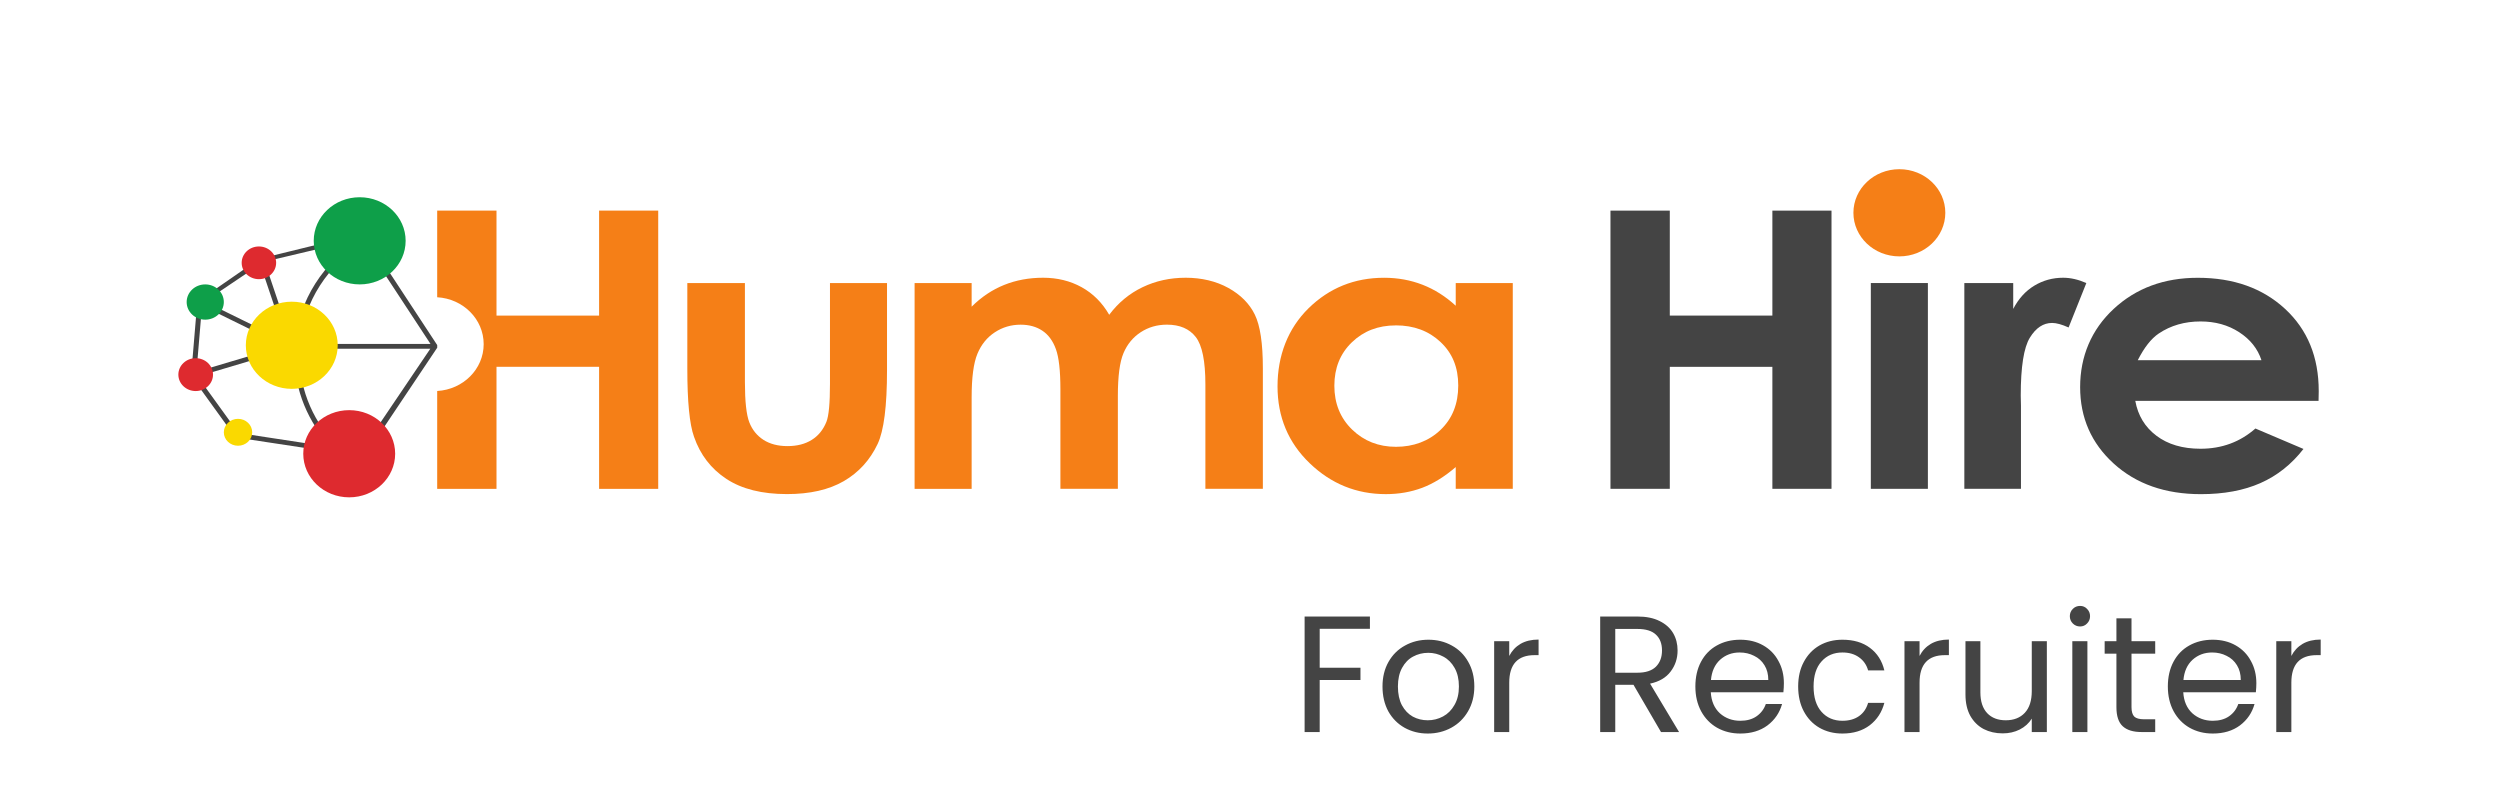
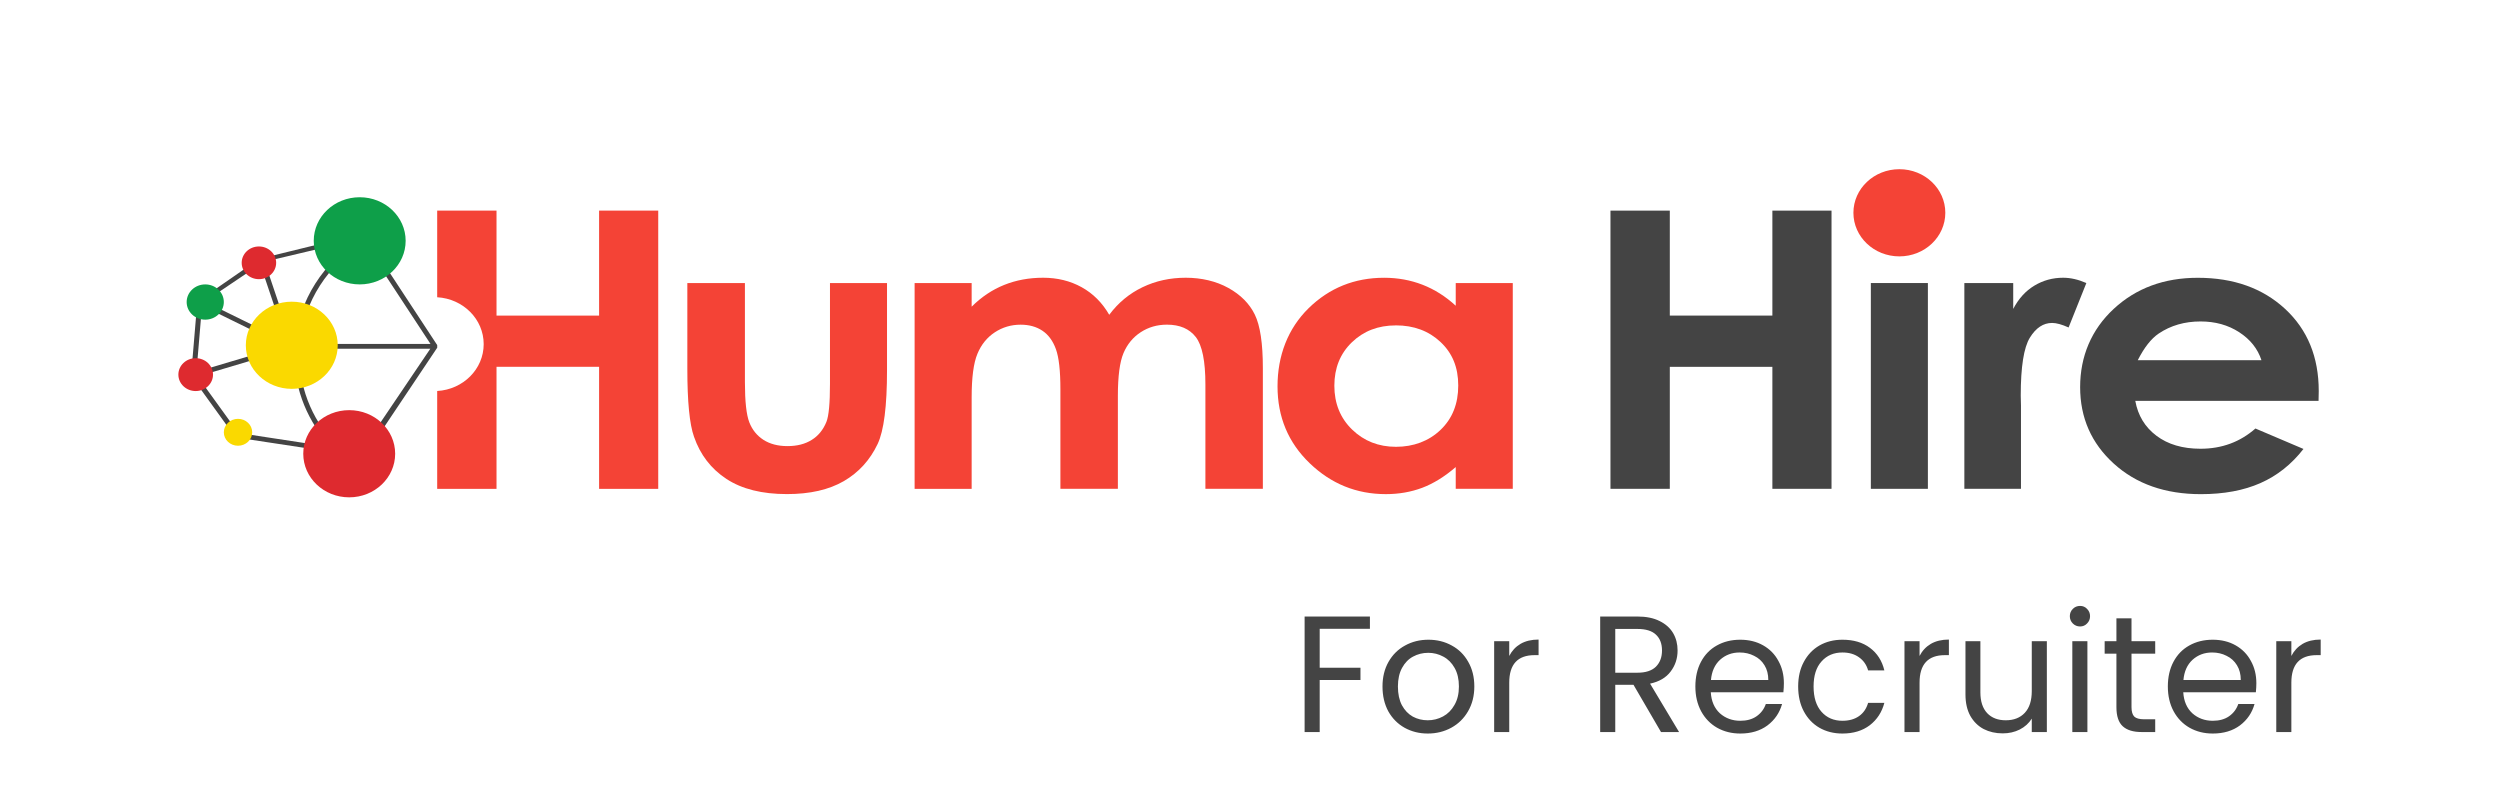
<svg xmlns="http://www.w3.org/2000/svg" width="181" height="58" viewBox="0 0 181 58" fill="none">
-   <path d="M137.514 18.562C139.351 18.562 140.841 17.149 140.841 15.406C140.841 13.663 139.351 12.25 137.514 12.25C135.677 12.25 134.187 13.663 134.187 15.406C134.187 17.149 135.677 18.562 137.514 18.562Z" fill="#F57F17" />
-   <path d="M31.653 24.982L26.661 17.378C26.661 17.347 26.41 16.994 26.41 16.994L26.209 16.916L18.757 18.745L14.285 21.841L13.836 27.188L13.866 27.261L17.046 31.667L26.363 33.08L31.655 25.174V24.984L31.653 24.982ZM26.109 17.296C23.446 18.955 21.616 21.722 21.348 24.902H21.169L19.16 18.946L26.109 17.296ZM18.839 19.125L20.727 24.728L14.825 21.83L18.839 19.127V19.125ZM14.63 22.128L20.282 24.902L20.615 25.044L19.835 25.249L14.224 26.919L14.627 22.128H14.63ZM17.258 31.344L14.308 27.259L21.053 25.249H21.327C21.316 25.401 21.314 25.554 21.314 25.711C21.314 28.261 22.319 30.596 23.977 32.369L17.258 31.344ZM26.123 32.694L24.561 32.455C22.776 30.706 21.677 28.332 21.677 25.711C21.677 25.554 21.681 25.401 21.691 25.249H31.154L26.123 32.696V32.694ZM21.714 24.9C21.982 21.828 23.763 19.156 26.349 17.559L31.168 24.9H21.714Z" fill="#444444" />
+   <path d="M137.514 18.562C139.351 18.562 140.841 17.149 140.841 15.406C140.841 13.663 139.351 12.25 137.514 12.25C135.677 12.25 134.187 13.663 134.187 15.406C134.187 17.149 135.677 18.562 137.514 18.562Z" fill="#F44336" />
+   <path d="M31.652 24.982L26.661 17.378C26.661 17.347 26.41 16.994 26.41 16.994L26.209 16.916L18.757 18.745L14.285 21.841L13.835 27.188L13.866 27.261L17.046 31.667L26.363 33.08L31.655 25.174V24.984L31.652 24.982ZM26.109 17.296C23.446 18.955 21.616 21.722 21.348 24.902H21.169L19.16 18.946L26.109 17.296ZM18.839 19.125L20.727 24.728L14.825 21.83L18.839 19.127V19.125ZM14.629 22.128L20.282 24.902L20.615 25.044L19.835 25.249L14.224 26.919L14.627 22.128H14.629ZM17.258 31.344L14.308 27.259L21.053 25.249H21.327C21.316 25.401 21.313 25.554 21.313 25.711C21.313 28.261 22.319 30.596 23.977 32.369L17.258 31.344V31.344ZM26.123 32.694L24.561 32.455C22.775 30.706 21.677 28.332 21.677 25.711C21.677 25.554 21.681 25.401 21.691 25.249H31.154L26.123 32.696V32.694ZM21.714 24.9C21.982 21.828 23.762 19.156 26.349 17.559L31.168 24.9H21.714Z" fill="#444444" />
  <path d="M25.283 36.007C27.12 36.007 28.61 34.594 28.61 32.851C28.61 31.108 27.12 29.695 25.283 29.695C23.445 29.695 21.956 31.108 21.956 32.851C21.956 34.594 23.445 36.007 25.283 36.007Z" fill="#DE2A2F" />
-   <path d="M18.745 20.212C19.434 20.212 19.993 19.682 19.993 19.028C19.993 18.374 19.434 17.844 18.745 17.844C18.056 17.844 17.497 18.374 17.497 19.028C17.497 19.682 18.056 20.212 18.745 20.212Z" fill="#DE2A2F" />
-   <path d="M26.041 20.591C27.879 20.591 29.368 19.178 29.368 17.435C29.368 15.693 27.879 14.28 26.041 14.28C24.204 14.28 22.714 15.693 22.714 17.435C22.714 19.178 24.204 20.591 26.041 20.591Z" fill="#0E9F49" />
-   <path d="M21.125 28.153C22.962 28.153 24.451 26.74 24.451 24.997C24.451 23.255 22.962 21.842 21.125 21.842C19.287 21.842 17.798 23.255 17.798 24.997C17.798 26.74 19.287 28.153 21.125 28.153Z" fill="#FAD900" />
-   <path d="M14.859 23.144C15.603 23.144 16.205 22.573 16.205 21.868C16.205 21.163 15.603 20.591 14.859 20.591C14.116 20.591 13.514 21.163 13.514 21.868C13.514 22.573 14.116 23.144 14.859 23.144Z" fill="#0E9F49" />
+   <path d="M18.746 20.212C19.435 20.212 19.994 19.682 19.994 19.028C19.994 18.374 19.435 17.844 18.746 17.844C18.056 17.844 17.498 18.374 17.498 19.028C17.498 19.682 18.056 20.212 18.746 20.212Z" fill="#DE2A2F" />
+   <path d="M26.042 20.591C27.879 20.591 29.369 19.178 29.369 17.435C29.369 15.693 27.879 14.28 26.042 14.28C24.204 14.28 22.715 15.693 22.715 17.435C22.715 19.178 24.204 20.591 26.042 20.591Z" fill="#0E9F49" />
+   <path d="M21.125 28.153C22.962 28.153 24.452 26.74 24.452 24.997C24.452 23.255 22.962 21.842 21.125 21.842C19.288 21.842 17.798 23.255 17.798 24.997C17.798 26.74 19.288 28.153 21.125 28.153Z" fill="#FAD900" />
+   <path d="M14.86 23.144C15.603 23.144 16.205 22.573 16.205 21.868C16.205 21.163 15.603 20.591 14.86 20.591C14.116 20.591 13.514 21.163 13.514 21.868C13.514 22.573 14.116 23.144 14.86 23.144Z" fill="#0E9F49" />
  <path d="M17.232 32.272C17.799 32.272 18.259 31.836 18.259 31.298C18.259 30.76 17.799 30.324 17.232 30.324C16.665 30.324 16.205 30.76 16.205 31.298C16.205 31.836 16.665 32.272 17.232 32.272Z" fill="#FAD900" />
-   <path d="M14.168 28.312C14.861 28.312 15.423 27.779 15.423 27.122C15.423 26.465 14.861 25.932 14.168 25.932C13.475 25.932 12.913 26.465 12.913 27.122C12.913 27.779 13.475 28.312 14.168 28.312Z" fill="#DE2A2F" />
-   <path d="M47.655 15.249V35.392H43.374V26.556H35.947V35.392H31.652V28.308C33.533 28.2 35.018 26.722 35.018 24.916C35.018 23.109 33.533 21.629 31.652 21.521V15.249H35.947V22.848H43.374V15.249H47.655Z" fill="#F57F17" />
-   <path d="M49.758 20.492H53.932V27.667C53.932 29.063 54.039 30.035 54.251 30.578C54.463 31.121 54.805 31.543 55.275 31.846C55.746 32.146 56.323 32.298 57.012 32.298C57.701 32.298 58.283 32.151 58.763 31.852C59.242 31.556 59.599 31.119 59.831 30.545C60.004 30.116 60.09 29.198 60.09 27.793V20.492H64.22V26.804C64.22 29.405 63.994 31.185 63.54 32.144C62.986 33.312 62.169 34.209 61.091 34.834C60.011 35.459 58.639 35.772 56.977 35.772C55.173 35.772 53.713 35.408 52.598 34.677C51.483 33.946 50.701 32.93 50.247 31.623C49.923 30.719 49.762 29.076 49.762 26.693V20.49L49.758 20.492Z" fill="#F57F17" />
-   <path d="M66.217 20.492H70.347V22.204C71.053 21.502 71.838 20.976 72.701 20.629C73.565 20.282 74.505 20.108 75.525 20.108C76.545 20.108 77.483 20.335 78.31 20.793C79.136 21.25 79.802 21.914 80.307 22.791C80.964 21.914 81.767 21.25 82.721 20.793C83.676 20.335 84.716 20.108 85.848 20.108C86.98 20.108 88.048 20.355 88.935 20.848C89.822 21.34 90.462 21.985 90.849 22.778C91.238 23.573 91.431 24.865 91.431 26.654V35.391H87.27V27.831C87.27 26.141 87.038 25 86.574 24.401C86.111 23.803 85.415 23.505 84.486 23.505C83.781 23.505 83.147 23.688 82.589 24.052C82.03 24.417 81.613 24.922 81.341 25.565C81.068 26.208 80.933 27.244 80.933 28.666V35.388H76.773V28.173C76.773 26.841 76.664 25.874 76.447 25.278C76.231 24.679 75.905 24.235 75.469 23.944C75.034 23.652 74.508 23.507 73.893 23.507C73.206 23.507 72.582 23.692 72.021 24.061C71.46 24.43 71.041 24.949 70.764 25.616C70.487 26.283 70.347 27.332 70.347 28.765V35.393H66.217V20.492Z" fill="#F57F17" />
-   <path d="M105.395 20.492H109.525V35.39H105.395V33.816C104.59 34.509 103.782 35.008 102.972 35.315C102.161 35.62 101.281 35.775 100.334 35.775C98.208 35.775 96.371 35.028 94.819 33.535C93.268 32.042 92.493 30.187 92.493 27.97C92.493 25.753 93.242 23.785 94.744 22.314C96.246 20.845 98.069 20.11 100.213 20.11C101.2 20.11 102.127 20.28 102.993 20.616C103.859 20.953 104.659 21.459 105.395 22.135V20.492ZM101.053 23.559C99.777 23.559 98.718 23.968 97.873 24.785C97.028 25.602 96.607 26.649 96.607 27.928C96.607 29.206 97.037 30.273 97.896 31.104C98.755 31.934 99.812 32.349 101.07 32.349C102.327 32.349 103.442 31.941 104.296 31.123C105.151 30.306 105.577 29.235 105.577 27.912C105.577 26.59 105.151 25.567 104.296 24.763C103.442 23.959 102.362 23.557 101.056 23.557L101.053 23.559Z" fill="#F57F17" />
-   <path d="M116.598 15.249H120.893V22.848H128.32V15.249H132.601V35.39H128.32V26.559H120.893V35.39H116.598V15.249Z" fill="#444444" />
-   <path d="M139.579 20.492H135.448V35.391H139.579V20.492Z" fill="#444444" />
-   <path d="M142.218 20.492H145.757V22.367C146.141 21.627 146.649 21.066 147.284 20.682C147.92 20.298 148.616 20.108 149.373 20.108C149.906 20.108 150.467 20.236 151.051 20.492L149.766 23.71C149.282 23.491 148.884 23.381 148.572 23.381C147.936 23.381 147.398 23.736 146.961 24.45C146.523 25.163 146.302 26.559 146.302 28.639L146.318 29.366V35.391H142.218V20.492Z" fill="#444444" />
-   <path d="M167.86 29.023H154.595C154.786 30.084 155.298 30.925 156.129 31.55C156.96 32.175 158.022 32.489 159.314 32.489C160.857 32.489 162.182 32.001 163.292 31.024L166.771 32.504C165.905 33.617 164.866 34.441 163.656 34.975C162.445 35.51 161.009 35.777 159.344 35.777C156.762 35.777 154.66 35.039 153.037 33.566C151.414 32.093 150.602 30.245 150.602 28.027C150.602 25.81 151.412 23.867 153.03 22.365C154.648 20.863 156.678 20.112 159.118 20.112C161.709 20.112 163.816 20.863 165.441 22.365C167.064 23.867 167.876 25.85 167.876 28.315L167.863 29.026L167.86 29.023ZM163.73 26.08C163.458 25.249 162.92 24.573 162.117 24.052C161.314 23.531 160.382 23.273 159.321 23.273C158.168 23.273 157.16 23.564 156.289 24.149C155.745 24.516 155.24 25.159 154.774 26.08H163.728H163.73Z" fill="#444444" />
+   <path d="M14.168 28.312C14.861 28.312 15.423 27.779 15.423 27.122C15.423 26.465 14.861 25.932 14.168 25.932C13.475 25.932 12.914 26.465 12.914 27.122C12.914 27.779 13.475 28.312 14.168 28.312Z" fill="#DE2A2F" />
+   <path d="M47.656 15.249V35.392H43.374V26.556H35.948V35.392H31.652V28.308C33.533 28.2 35.019 26.722 35.019 24.916C35.019 23.109 33.533 21.629 31.652 21.521V15.249H35.948V22.848H43.374V15.249H47.656V15.249Z" fill="#F44336" />
+   <path d="M49.758 20.492H53.932V27.667C53.932 29.063 54.039 30.035 54.251 30.578C54.463 31.121 54.805 31.543 55.276 31.846C55.746 32.146 56.323 32.298 57.012 32.298C57.702 32.298 58.284 32.151 58.763 31.852C59.243 31.556 59.599 31.119 59.832 30.545C60.004 30.116 60.09 29.198 60.09 27.793V20.492H64.22V26.804C64.22 29.405 63.994 31.185 63.541 32.144C62.986 33.312 62.169 34.209 61.091 34.834C60.011 35.459 58.64 35.772 56.977 35.772C55.173 35.772 53.714 35.408 52.598 34.677C51.483 33.946 50.701 32.93 50.247 31.623C49.923 30.719 49.763 29.076 49.763 26.693V20.49L49.758 20.492Z" fill="#F44336" />
+   <path d="M66.218 20.492H70.348V22.204C71.053 21.502 71.838 20.976 72.701 20.629C73.565 20.282 74.506 20.108 75.525 20.108C76.545 20.108 77.484 20.335 78.31 20.793C79.136 21.25 79.802 21.914 80.308 22.791C80.964 21.914 81.767 21.25 82.722 20.793C83.676 20.335 84.717 20.108 85.848 20.108C86.98 20.108 88.048 20.355 88.935 20.848C89.823 21.34 90.463 21.985 90.849 22.778C91.238 23.573 91.431 24.865 91.431 26.654V35.391H87.271V27.831C87.271 26.141 87.038 25 86.575 24.401C86.111 23.803 85.415 23.505 84.486 23.505C83.781 23.505 83.148 23.688 82.589 24.052C82.03 24.417 81.614 24.922 81.341 25.565C81.069 26.208 80.934 27.244 80.934 28.666V35.388H76.773V28.173C76.773 26.841 76.664 25.874 76.448 25.278C76.231 24.679 75.905 24.235 75.47 23.944C75.034 23.652 74.508 23.507 73.894 23.507C73.207 23.507 72.583 23.692 72.022 24.061C71.461 24.43 71.042 24.949 70.765 25.616C70.487 26.283 70.348 27.332 70.348 28.765V35.393H66.218V20.492Z" fill="#F44336" />
+   <path d="M105.395 20.492H109.525V35.39H105.395V33.816C104.59 34.509 103.782 35.008 102.972 35.315C102.162 35.62 101.282 35.775 100.334 35.775C98.208 35.775 96.371 35.028 94.819 33.535C93.268 32.042 92.493 30.187 92.493 27.97C92.493 25.753 93.243 23.785 94.744 22.314C96.246 20.845 98.069 20.11 100.213 20.11C101.2 20.11 102.127 20.28 102.993 20.616C103.859 20.953 104.66 21.459 105.395 22.135V20.492V20.492ZM101.053 23.559C99.778 23.559 98.718 23.968 97.873 24.785C97.028 25.602 96.607 26.649 96.607 27.928C96.607 29.206 97.037 30.273 97.897 31.104C98.755 31.934 99.812 32.349 101.07 32.349C102.327 32.349 103.442 31.941 104.296 31.123C105.151 30.306 105.577 29.235 105.577 27.912C105.577 26.59 105.151 25.567 104.296 24.763C103.442 23.959 102.362 23.557 101.056 23.557L101.053 23.559Z" fill="#F44336" />
+   <path d="M116.598 15.249H120.894V22.848H128.32V15.249H132.602V35.39H128.32V26.559H120.894V35.39H116.598V15.249V15.249Z" fill="#444444" />
+   <path d="M139.579 20.492H135.449V35.391H139.579V20.492Z" fill="#444444" />
+   <path d="M142.219 20.492H145.757V22.367C146.142 21.627 146.649 21.066 147.285 20.682C147.92 20.298 148.616 20.108 149.373 20.108C149.906 20.108 150.467 20.236 151.052 20.492L149.766 23.71C149.282 23.491 148.884 23.381 148.572 23.381C147.937 23.381 147.399 23.736 146.961 24.45C146.523 25.163 146.302 26.559 146.302 28.639L146.319 29.366V35.391H142.219V20.492V20.492Z" fill="#444444" />
+   <path d="M167.861 29.023H154.595C154.786 30.084 155.298 30.925 156.129 31.55C156.96 32.175 158.022 32.489 159.314 32.489C160.858 32.489 162.182 32.001 163.293 31.024L166.771 32.504C165.905 33.617 164.867 34.441 163.656 34.975C162.445 35.51 161.009 35.777 159.344 35.777C156.762 35.777 154.66 35.039 153.038 33.566C151.415 32.093 150.602 30.245 150.602 28.027C150.602 25.81 151.412 23.867 153.031 22.365C154.649 20.863 156.679 20.112 159.119 20.112C161.71 20.112 163.817 20.863 165.442 22.365C167.064 23.867 167.877 25.85 167.877 28.315L167.863 29.026L167.861 29.023ZM163.73 26.08C163.458 25.249 162.92 24.573 162.117 24.052C161.314 23.531 160.383 23.273 159.321 23.273C158.169 23.273 157.161 23.564 156.29 24.149C155.745 24.516 155.24 25.159 154.774 26.08H163.728H163.73Z" fill="#444444" />
  <path d="M99.182 44.636V45.524H95.546V48.344H98.498V49.232H95.546V53H94.454V44.636H99.182ZM103.369 53.108C102.753 53.108 102.193 52.968 101.689 52.688C101.193 52.408 100.801 52.012 100.513 51.5C100.233 50.98 100.093 50.38 100.093 49.7C100.093 49.028 100.237 48.436 100.525 47.924C100.821 47.404 101.221 47.008 101.725 46.736C102.229 46.456 102.793 46.316 103.417 46.316C104.041 46.316 104.605 46.456 105.109 46.736C105.613 47.008 106.009 47.4 106.297 47.912C106.593 48.424 106.741 49.02 106.741 49.7C106.741 50.38 106.589 50.98 106.285 51.5C105.989 52.012 105.585 52.408 105.073 52.688C104.561 52.968 103.993 53.108 103.369 53.108ZM103.369 52.148C103.761 52.148 104.129 52.056 104.473 51.872C104.817 51.688 105.093 51.412 105.301 51.044C105.517 50.676 105.625 50.228 105.625 49.7C105.625 49.172 105.521 48.724 105.313 48.356C105.105 47.988 104.833 47.716 104.497 47.54C104.161 47.356 103.797 47.264 103.405 47.264C103.005 47.264 102.637 47.356 102.301 47.54C101.973 47.716 101.709 47.988 101.509 48.356C101.309 48.724 101.209 49.172 101.209 49.7C101.209 50.236 101.305 50.688 101.497 51.056C101.697 51.424 101.961 51.7 102.289 51.884C102.617 52.06 102.977 52.148 103.369 52.148ZM109.269 47.492C109.461 47.116 109.733 46.824 110.085 46.616C110.445 46.408 110.881 46.304 111.393 46.304V47.432H111.105C109.881 47.432 109.269 48.096 109.269 49.424V53H108.177V46.424H109.269V47.492ZM120.257 53L118.265 49.58H116.945V53H115.853V44.636H118.553C119.185 44.636 119.717 44.744 120.149 44.96C120.589 45.176 120.917 45.468 121.133 45.836C121.349 46.204 121.457 46.624 121.457 47.096C121.457 47.672 121.289 48.18 120.953 48.62C120.625 49.06 120.129 49.352 119.465 49.496L121.565 53H120.257ZM116.945 48.704H118.553C119.145 48.704 119.589 48.56 119.885 48.272C120.181 47.976 120.329 47.584 120.329 47.096C120.329 46.6 120.181 46.216 119.885 45.944C119.597 45.672 119.153 45.536 118.553 45.536H116.945V48.704ZM129.153 49.46C129.153 49.668 129.141 49.888 129.117 50.12H123.861C123.901 50.768 124.121 51.276 124.521 51.644C124.929 52.004 125.421 52.184 125.997 52.184C126.469 52.184 126.861 52.076 127.173 51.86C127.493 51.636 127.717 51.34 127.845 50.972H129.021C128.845 51.604 128.493 52.12 127.965 52.52C127.437 52.912 126.781 53.108 125.997 53.108C125.373 53.108 124.813 52.968 124.317 52.688C123.829 52.408 123.445 52.012 123.165 51.5C122.885 50.98 122.745 50.38 122.745 49.7C122.745 49.02 122.881 48.424 123.153 47.912C123.425 47.4 123.805 47.008 124.293 46.736C124.789 46.456 125.357 46.316 125.997 46.316C126.621 46.316 127.173 46.452 127.653 46.724C128.133 46.996 128.501 47.372 128.757 47.852C129.021 48.324 129.153 48.86 129.153 49.46ZM128.025 49.232C128.025 48.816 127.933 48.46 127.749 48.164C127.565 47.86 127.313 47.632 126.993 47.48C126.681 47.32 126.333 47.24 125.949 47.24C125.397 47.24 124.925 47.416 124.533 47.768C124.149 48.12 123.929 48.608 123.873 49.232H128.025ZM130.187 49.7C130.187 49.02 130.323 48.428 130.595 47.924C130.867 47.412 131.243 47.016 131.723 46.736C132.211 46.456 132.767 46.316 133.391 46.316C134.199 46.316 134.863 46.512 135.383 46.904C135.911 47.296 136.259 47.84 136.427 48.536H135.251C135.139 48.136 134.919 47.82 134.591 47.588C134.271 47.356 133.871 47.24 133.391 47.24C132.767 47.24 132.263 47.456 131.879 47.888C131.495 48.312 131.303 48.916 131.303 49.7C131.303 50.492 131.495 51.104 131.879 51.536C132.263 51.968 132.767 52.184 133.391 52.184C133.871 52.184 134.271 52.072 134.591 51.848C134.911 51.624 135.131 51.304 135.251 50.888H136.427C136.251 51.56 135.899 52.1 135.371 52.508C134.843 52.908 134.183 53.108 133.391 53.108C132.767 53.108 132.211 52.968 131.723 52.688C131.243 52.408 130.867 52.012 130.595 51.5C130.323 50.988 130.187 50.388 130.187 49.7ZM138.976 47.492C139.168 47.116 139.44 46.824 139.792 46.616C140.152 46.408 140.588 46.304 141.1 46.304V47.432H140.812C139.588 47.432 138.976 48.096 138.976 49.424V53H137.884V46.424H138.976V47.492ZM148.192 46.424V53H147.1V52.028C146.892 52.364 146.6 52.628 146.224 52.82C145.856 53.004 145.448 53.096 145 53.096C144.488 53.096 144.028 52.992 143.62 52.784C143.212 52.568 142.888 52.248 142.648 51.824C142.416 51.4 142.3 50.884 142.3 50.276V46.424H143.38V50.132C143.38 50.78 143.544 51.28 143.872 51.632C144.2 51.976 144.648 52.148 145.216 52.148C145.8 52.148 146.26 51.968 146.596 51.608C146.932 51.248 147.1 50.724 147.1 50.036V46.424H148.192ZM150.6 45.356C150.392 45.356 150.216 45.284 150.072 45.14C149.928 44.996 149.856 44.82 149.856 44.612C149.856 44.404 149.928 44.228 150.072 44.084C150.216 43.94 150.392 43.868 150.6 43.868C150.8 43.868 150.968 43.94 151.104 44.084C151.248 44.228 151.32 44.404 151.32 44.612C151.32 44.82 151.248 44.996 151.104 45.14C150.968 45.284 150.8 45.356 150.6 45.356ZM151.128 46.424V53H150.036V46.424H151.128ZM154.321 47.324V51.2C154.321 51.52 154.389 51.748 154.525 51.884C154.661 52.012 154.897 52.076 155.233 52.076H156.037V53H155.053C154.445 53 153.989 52.86 153.685 52.58C153.381 52.3 153.229 51.84 153.229 51.2V47.324H152.377V46.424H153.229V44.768H154.321V46.424H156.037V47.324H154.321ZM163.36 49.46C163.36 49.668 163.348 49.888 163.324 50.12H158.068C158.108 50.768 158.328 51.276 158.728 51.644C159.136 52.004 159.628 52.184 160.204 52.184C160.676 52.184 161.068 52.076 161.38 51.86C161.7 51.636 161.924 51.34 162.052 50.972H163.228C163.052 51.604 162.7 52.12 162.172 52.52C161.644 52.912 160.988 53.108 160.204 53.108C159.58 53.108 159.02 52.968 158.524 52.688C158.036 52.408 157.652 52.012 157.372 51.5C157.092 50.98 156.952 50.38 156.952 49.7C156.952 49.02 157.088 48.424 157.36 47.912C157.632 47.4 158.012 47.008 158.5 46.736C158.996 46.456 159.564 46.316 160.204 46.316C160.828 46.316 161.38 46.452 161.86 46.724C162.34 46.996 162.708 47.372 162.964 47.852C163.228 48.324 163.36 48.86 163.36 49.46ZM162.232 49.232C162.232 48.816 162.14 48.46 161.956 48.164C161.772 47.86 161.52 47.632 161.2 47.48C160.888 47.32 160.54 47.24 160.156 47.24C159.604 47.24 159.132 47.416 158.74 47.768C158.356 48.12 158.136 48.608 158.08 49.232H162.232ZM165.894 47.492C166.086 47.116 166.358 46.824 166.71 46.616C167.07 46.408 167.506 46.304 168.018 46.304V47.432H167.73C166.506 47.432 165.894 48.096 165.894 49.424V53H164.802V46.424H165.894V47.492Z" fill="#444444" />
</svg>
